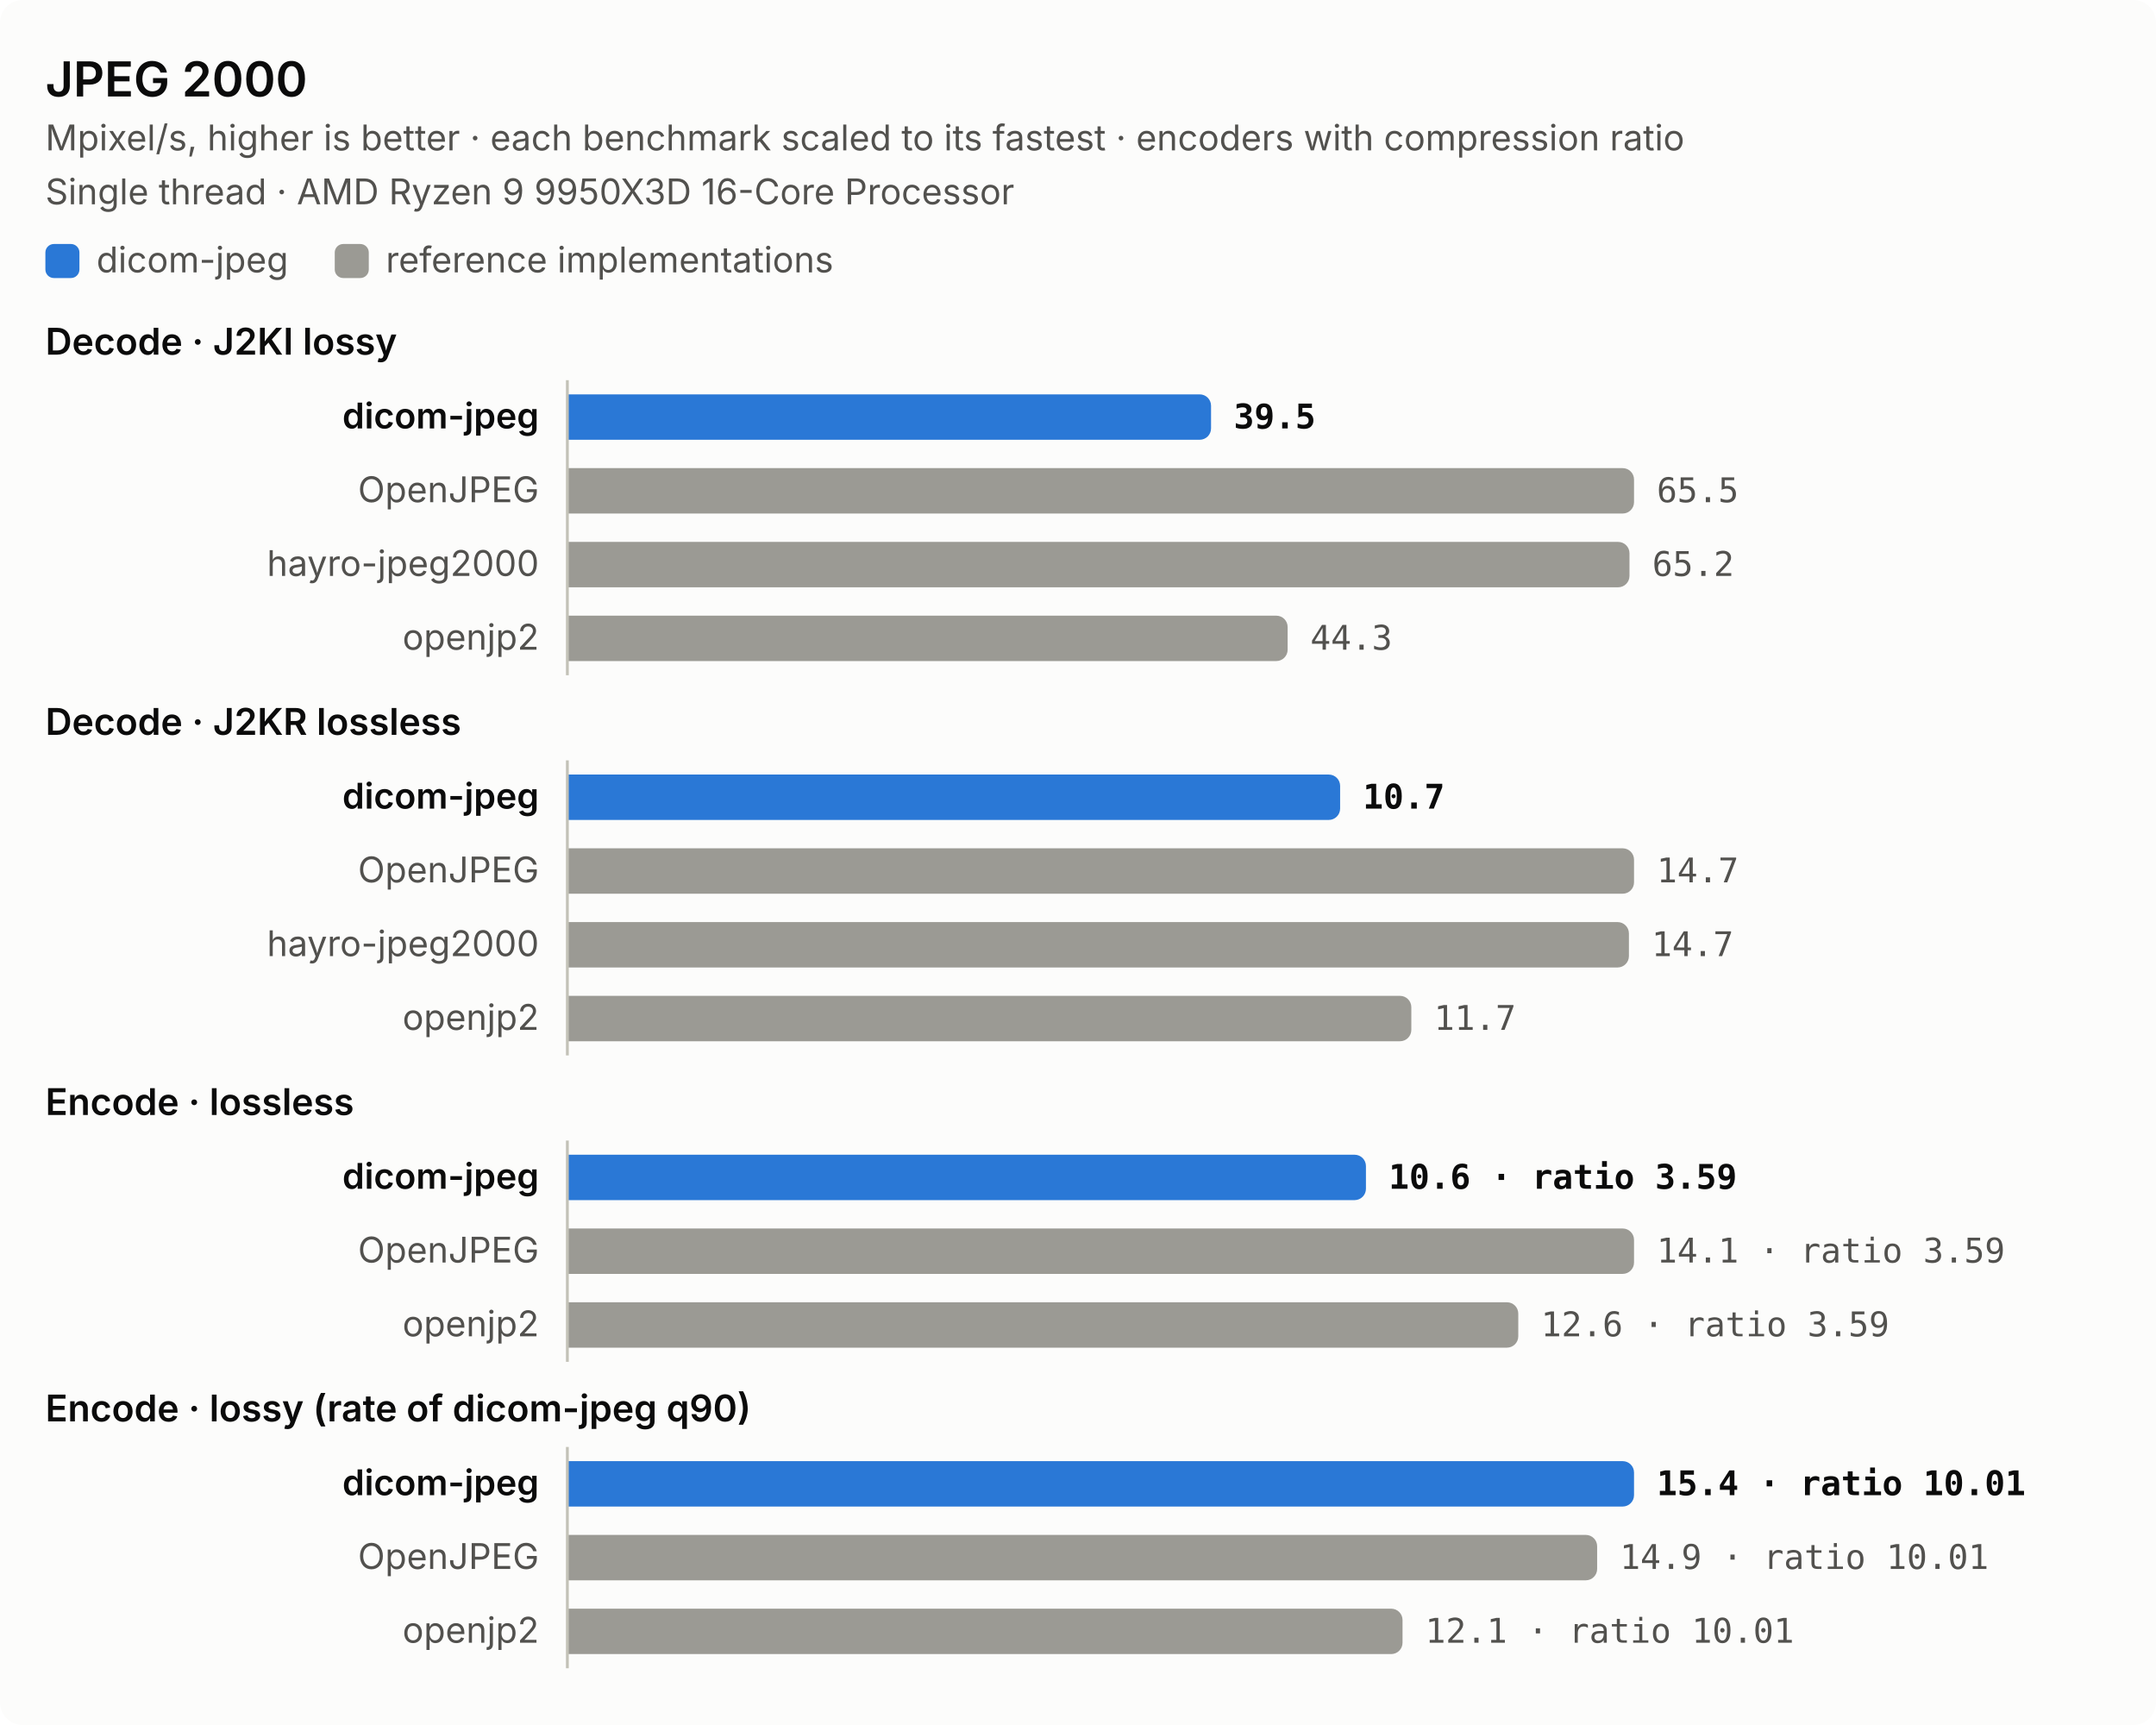
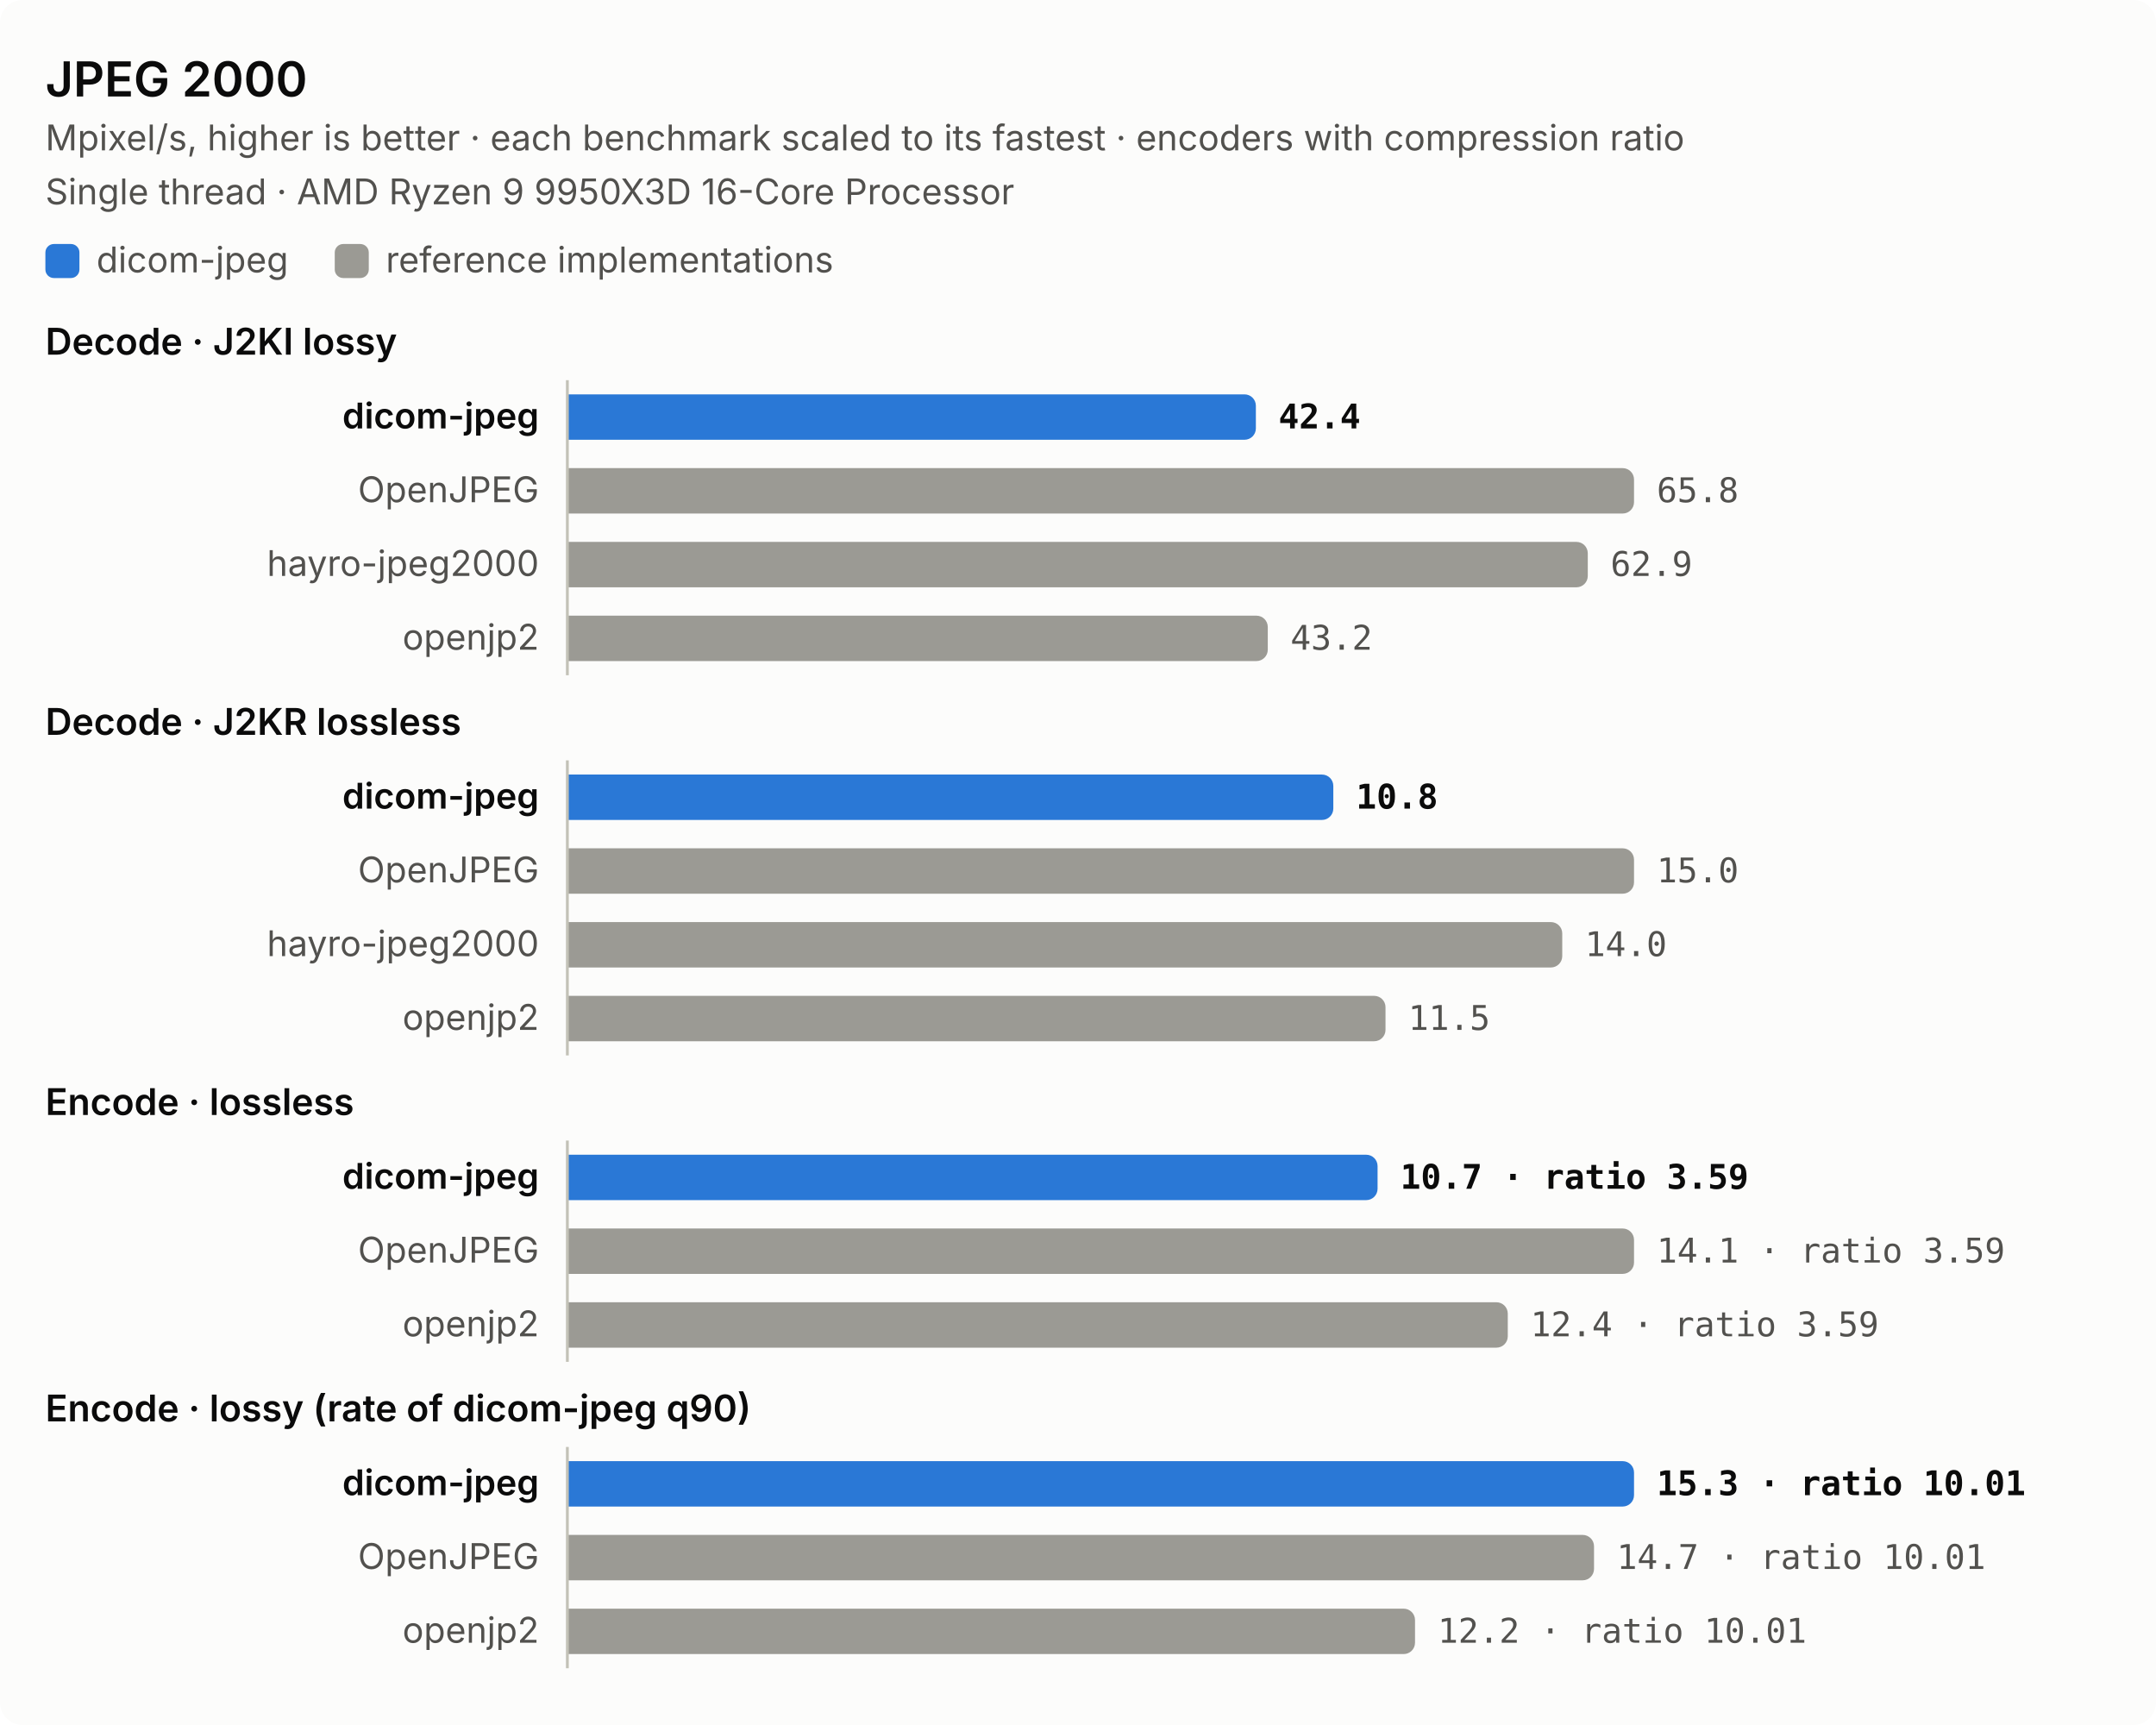
<svg xmlns="http://www.w3.org/2000/svg" width="760" height="608" viewBox="0 0 760 608" role="img" aria-label="JPEG 2000">
  <style>
.bg { fill: #fcfcfb; }
.title { fill: #0b0b0b; font: 600 17px system-ui, -apple-system, 'Segoe UI', sans-serif; }
.sub { fill: #52514e; font: 12.5px system-ui, -apple-system, 'Segoe UI', sans-serif; }
.group { fill: #0b0b0b; font: 600 13px system-ui, -apple-system, 'Segoe UI', sans-serif; }
.name { fill: #52514e; font: 12.5px system-ui, -apple-system, 'Segoe UI', sans-serif; }
.name.ours { fill: #0b0b0b; font-weight: 600; }
.value { fill: #52514e; font: 12px ui-monospace, 'SF Mono', Menlo, Consolas, monospace; }
.value.ours { fill: #0b0b0b; font-weight: 600; }
.axis { stroke: #c3c2b7; stroke-width: 1; }
.ours-fill { fill: #2a78d6; }
.ref-fill { fill: #9b9a94; }
.l0 { fill: #86b6ef; } .l1 { fill: #5598e7; } .l2 { fill: #256abf; } .l3 { fill: #184f95; } .l4 { fill: #104281; }
@media (prefers-color-scheme: dark) {
  .bg { fill: #1a1a19; }
  .title, .group, .name.ours, .value.ours { fill: #f0efec; }
  .sub, .name, .value { fill: #c3c2b7; }
  .axis { stroke: #383835; }
  .ours-fill { fill: #3987e5; }
  .ref-fill { fill: #6e6d68; }
  .l0 { fill: #184f95; } .l1 { fill: #256abf; } .l2 { fill: #3987e5; } .l3 { fill: #6da7ec; } .l4 { fill: #9ec5f4; }
}
</style>
  <rect class="bg" width="760" height="608" rx="8" />
  <text x="16.0" y="34.0" class="title" text-anchor="start">JPEG 2000</text>
  <text x="16.0" y="53.0" class="sub" text-anchor="start">Mpixel/s, higher is better · each benchmark scaled to its fastest · encoders with compression ratio</text>
  <text x="16.0" y="72.0" class="sub" text-anchor="start">Single thread · AMD Ryzen 9 9950X3D 16-Core Processor</text>
  <rect class="ours-fill" x="16" y="86" width="12" height="12" rx="3" />
  <text x="34.0" y="96.0" class="sub" text-anchor="start">dicom-jpeg</text>
  <rect class="ref-fill" x="118.0" y="86" width="12" height="12" rx="3" />
  <text x="136.0" y="96.0" class="sub" text-anchor="start">reference implementations</text>
  <text x="16.0" y="125.0" class="group" text-anchor="start">Decode · J2KI lossy</text>
  <text x="190.0" y="151.0" class="name ours" text-anchor="end">dicom-jpeg</text>
-   <path class="ours-fill" d="M200.0,139.0 h222.9 a4,4 0 0 1 4,4 v8.0 a4,4 0 0 1 -4,4 h-222.9 z" />
-   <text x="434.9" y="151.0" class="value ours" text-anchor="start">39.5</text>
+   <path class="ours-fill" d="M200.0,139.0 h238.7 a4,4 0 0 1 4,4 v8.0 a4,4 0 0 1 -4,4 h-238.7 z" />
+   <text x="450.7" y="151.0" class="value ours" text-anchor="start">42.4</text>
  <text x="190.0" y="177.0" class="name" text-anchor="end">OpenJPEG</text>
  <path class="ref-fill" d="M200.0,165.0 h372.0 a4,4 0 0 1 4,4 v8.0 a4,4 0 0 1 -4,4 h-372.0 z" />
-   <text x="584.0" y="177.0" class="value" text-anchor="start">65.5</text>
+   <text x="584.0" y="177.0" class="value" text-anchor="start">65.8</text>
  <text x="190.0" y="203.0" class="name" text-anchor="end">hayro-jpeg2000</text>
-   <path class="ref-fill" d="M200.0,191.0 h370.4 a4,4 0 0 1 4,4 v8.0 a4,4 0 0 1 -4,4 h-370.4 z" />
-   <text x="582.4" y="203.0" class="value" text-anchor="start">65.2</text>
+   <path class="ref-fill" d="M200.0,191.0 h355.7 a4,4 0 0 1 4,4 v8.0 a4,4 0 0 1 -4,4 h-355.7 z" />
+   <text x="567.7" y="203.0" class="value" text-anchor="start">62.9</text>
  <text x="190.0" y="229.0" class="name" text-anchor="end">openjp2</text>
-   <path class="ref-fill" d="M200.0,217.0 h249.9 a4,4 0 0 1 4,4 v8.0 a4,4 0 0 1 -4,4 h-249.9 z" />
-   <text x="461.9" y="229.0" class="value" text-anchor="start">44.3</text>
+   <path class="ref-fill" d="M200.0,217.0 h242.9 a4,4 0 0 1 4,4 v8.0 a4,4 0 0 1 -4,4 h-242.9 z" />
+   <text x="454.9" y="229.0" class="value" text-anchor="start">43.2</text>
  <line class="axis" x1="200" y1="134" x2="200" y2="238" />
  <text x="16.0" y="259.0" class="group" text-anchor="start">Decode · J2KR lossless</text>
  <text x="190.0" y="285.0" class="name ours" text-anchor="end">dicom-jpeg</text>
-   <path class="ours-fill" d="M200.0,273.0 h268.4 a4,4 0 0 1 4,4 v8.0 a4,4 0 0 1 -4,4 h-268.4 z" />
-   <text x="480.4" y="285.0" class="value ours" text-anchor="start">10.7</text>
+   <path class="ours-fill" d="M200.0,273.0 h266.0 a4,4 0 0 1 4,4 v8.0 a4,4 0 0 1 -4,4 h-266.0 z" />
+   <text x="478.0" y="285.0" class="value ours" text-anchor="start">10.8</text>
  <text x="190.0" y="311.0" class="name" text-anchor="end">OpenJPEG</text>
  <path class="ref-fill" d="M200.0,299.0 h372.0 a4,4 0 0 1 4,4 v8.0 a4,4 0 0 1 -4,4 h-372.0 z" />
-   <text x="584.0" y="311.0" class="value" text-anchor="start">14.7</text>
+   <text x="584.0" y="311.0" class="value" text-anchor="start">15.0</text>
  <text x="190.0" y="337.0" class="name" text-anchor="end">hayro-jpeg2000</text>
-   <path class="ref-fill" d="M200.0,325.0 h370.2 a4,4 0 0 1 4,4 v8.0 a4,4 0 0 1 -4,4 h-370.2 z" />
-   <text x="582.2" y="337.0" class="value" text-anchor="start">14.7</text>
+   <path class="ref-fill" d="M200.0,325.0 h346.7 a4,4 0 0 1 4,4 v8.0 a4,4 0 0 1 -4,4 h-346.7 z" />
+   <text x="558.7" y="337.0" class="value" text-anchor="start">14.0</text>
  <text x="190.0" y="363.0" class="name" text-anchor="end">openjp2</text>
-   <path class="ref-fill" d="M200.0,351.0 h293.5 a4,4 0 0 1 4,4 v8.0 a4,4 0 0 1 -4,4 h-293.5 z" />
-   <text x="505.5" y="363.0" class="value" text-anchor="start">11.7</text>
+   <path class="ref-fill" d="M200.0,351.0 h284.4 a4,4 0 0 1 4,4 v8.0 a4,4 0 0 1 -4,4 h-284.4 z" />
+   <text x="496.4" y="363.0" class="value" text-anchor="start">11.5</text>
  <line class="axis" x1="200" y1="268" x2="200" y2="372" />
  <text x="16.0" y="393.0" class="group" text-anchor="start">Encode · lossless</text>
  <text x="190.0" y="419.0" class="name ours" text-anchor="end">dicom-jpeg</text>
-   <path class="ours-fill" d="M200.0,407.0 h277.5 a4,4 0 0 1 4,4 v8.0 a4,4 0 0 1 -4,4 h-277.5 z" />
-   <text x="489.5" y="419.0" class="value ours" text-anchor="start">10.6 · ratio 3.59</text>
+   <path class="ours-fill" d="M200.0,407.0 h281.6 a4,4 0 0 1 4,4 v8.0 a4,4 0 0 1 -4,4 h-281.6 z" />
+   <text x="493.6" y="419.0" class="value ours" text-anchor="start">10.7 · ratio 3.59</text>
  <text x="190.0" y="445.0" class="name" text-anchor="end">OpenJPEG</text>
  <path class="ref-fill" d="M200.0,433.0 h372.0 a4,4 0 0 1 4,4 v8.0 a4,4 0 0 1 -4,4 h-372.0 z" />
  <text x="584.0" y="445.0" class="value" text-anchor="start">14.1 · ratio 3.59</text>
  <text x="190.0" y="471.0" class="name" text-anchor="end">openjp2</text>
-   <path class="ref-fill" d="M200.0,459.0 h331.2 a4,4 0 0 1 4,4 v8.0 a4,4 0 0 1 -4,4 h-331.2 z" />
-   <text x="543.2" y="471.0" class="value" text-anchor="start">12.6 · ratio 3.59</text>
+   <path class="ref-fill" d="M200.0,459.0 h327.5 a4,4 0 0 1 4,4 v8.0 a4,4 0 0 1 -4,4 h-327.5 z" />
+   <text x="539.5" y="471.0" class="value" text-anchor="start">12.4 · ratio 3.59</text>
  <line class="axis" x1="200" y1="402" x2="200" y2="480" />
  <text x="16.0" y="501.0" class="group" text-anchor="start">Encode · lossy (rate of dicom-jpeg q90)</text>
  <text x="190.0" y="527.0" class="name ours" text-anchor="end">dicom-jpeg</text>
  <path class="ours-fill" d="M200.0,515.0 h372.0 a4,4 0 0 1 4,4 v8.0 a4,4 0 0 1 -4,4 h-372.0 z" />
-   <text x="584.0" y="527.0" class="value ours" text-anchor="start">15.4 · ratio 10.01</text>
+   <text x="584.0" y="527.0" class="value ours" text-anchor="start">15.3 · ratio 10.01</text>
  <text x="190.0" y="553.0" class="name" text-anchor="end">OpenJPEG</text>
-   <path class="ref-fill" d="M200.0,541.0 h359.0 a4,4 0 0 1 4,4 v8.0 a4,4 0 0 1 -4,4 h-359.0 z" />
-   <text x="571.0" y="553.0" class="value" text-anchor="start">14.9 · ratio 10.01</text>
+   <path class="ref-fill" d="M200.0,541.0 h357.9 a4,4 0 0 1 4,4 v8.0 a4,4 0 0 1 -4,4 h-357.9 z" />
+   <text x="569.9" y="553.0" class="value" text-anchor="start">14.7 · ratio 10.01</text>
  <text x="190.0" y="579.0" class="name" text-anchor="end">openjp2</text>
-   <path class="ref-fill" d="M200.0,567.0 h290.4 a4,4 0 0 1 4,4 v8.0 a4,4 0 0 1 -4,4 h-290.4 z" />
-   <text x="502.4" y="579.0" class="value" text-anchor="start">12.1 · ratio 10.01</text>
+   <path class="ref-fill" d="M200.0,567.0 h294.8 a4,4 0 0 1 4,4 v8.0 a4,4 0 0 1 -4,4 h-294.8 z" />
+   <text x="506.8" y="579.0" class="value" text-anchor="start">12.2 · ratio 10.01</text>
  <line class="axis" x1="200" y1="510" x2="200" y2="588" />
</svg>
